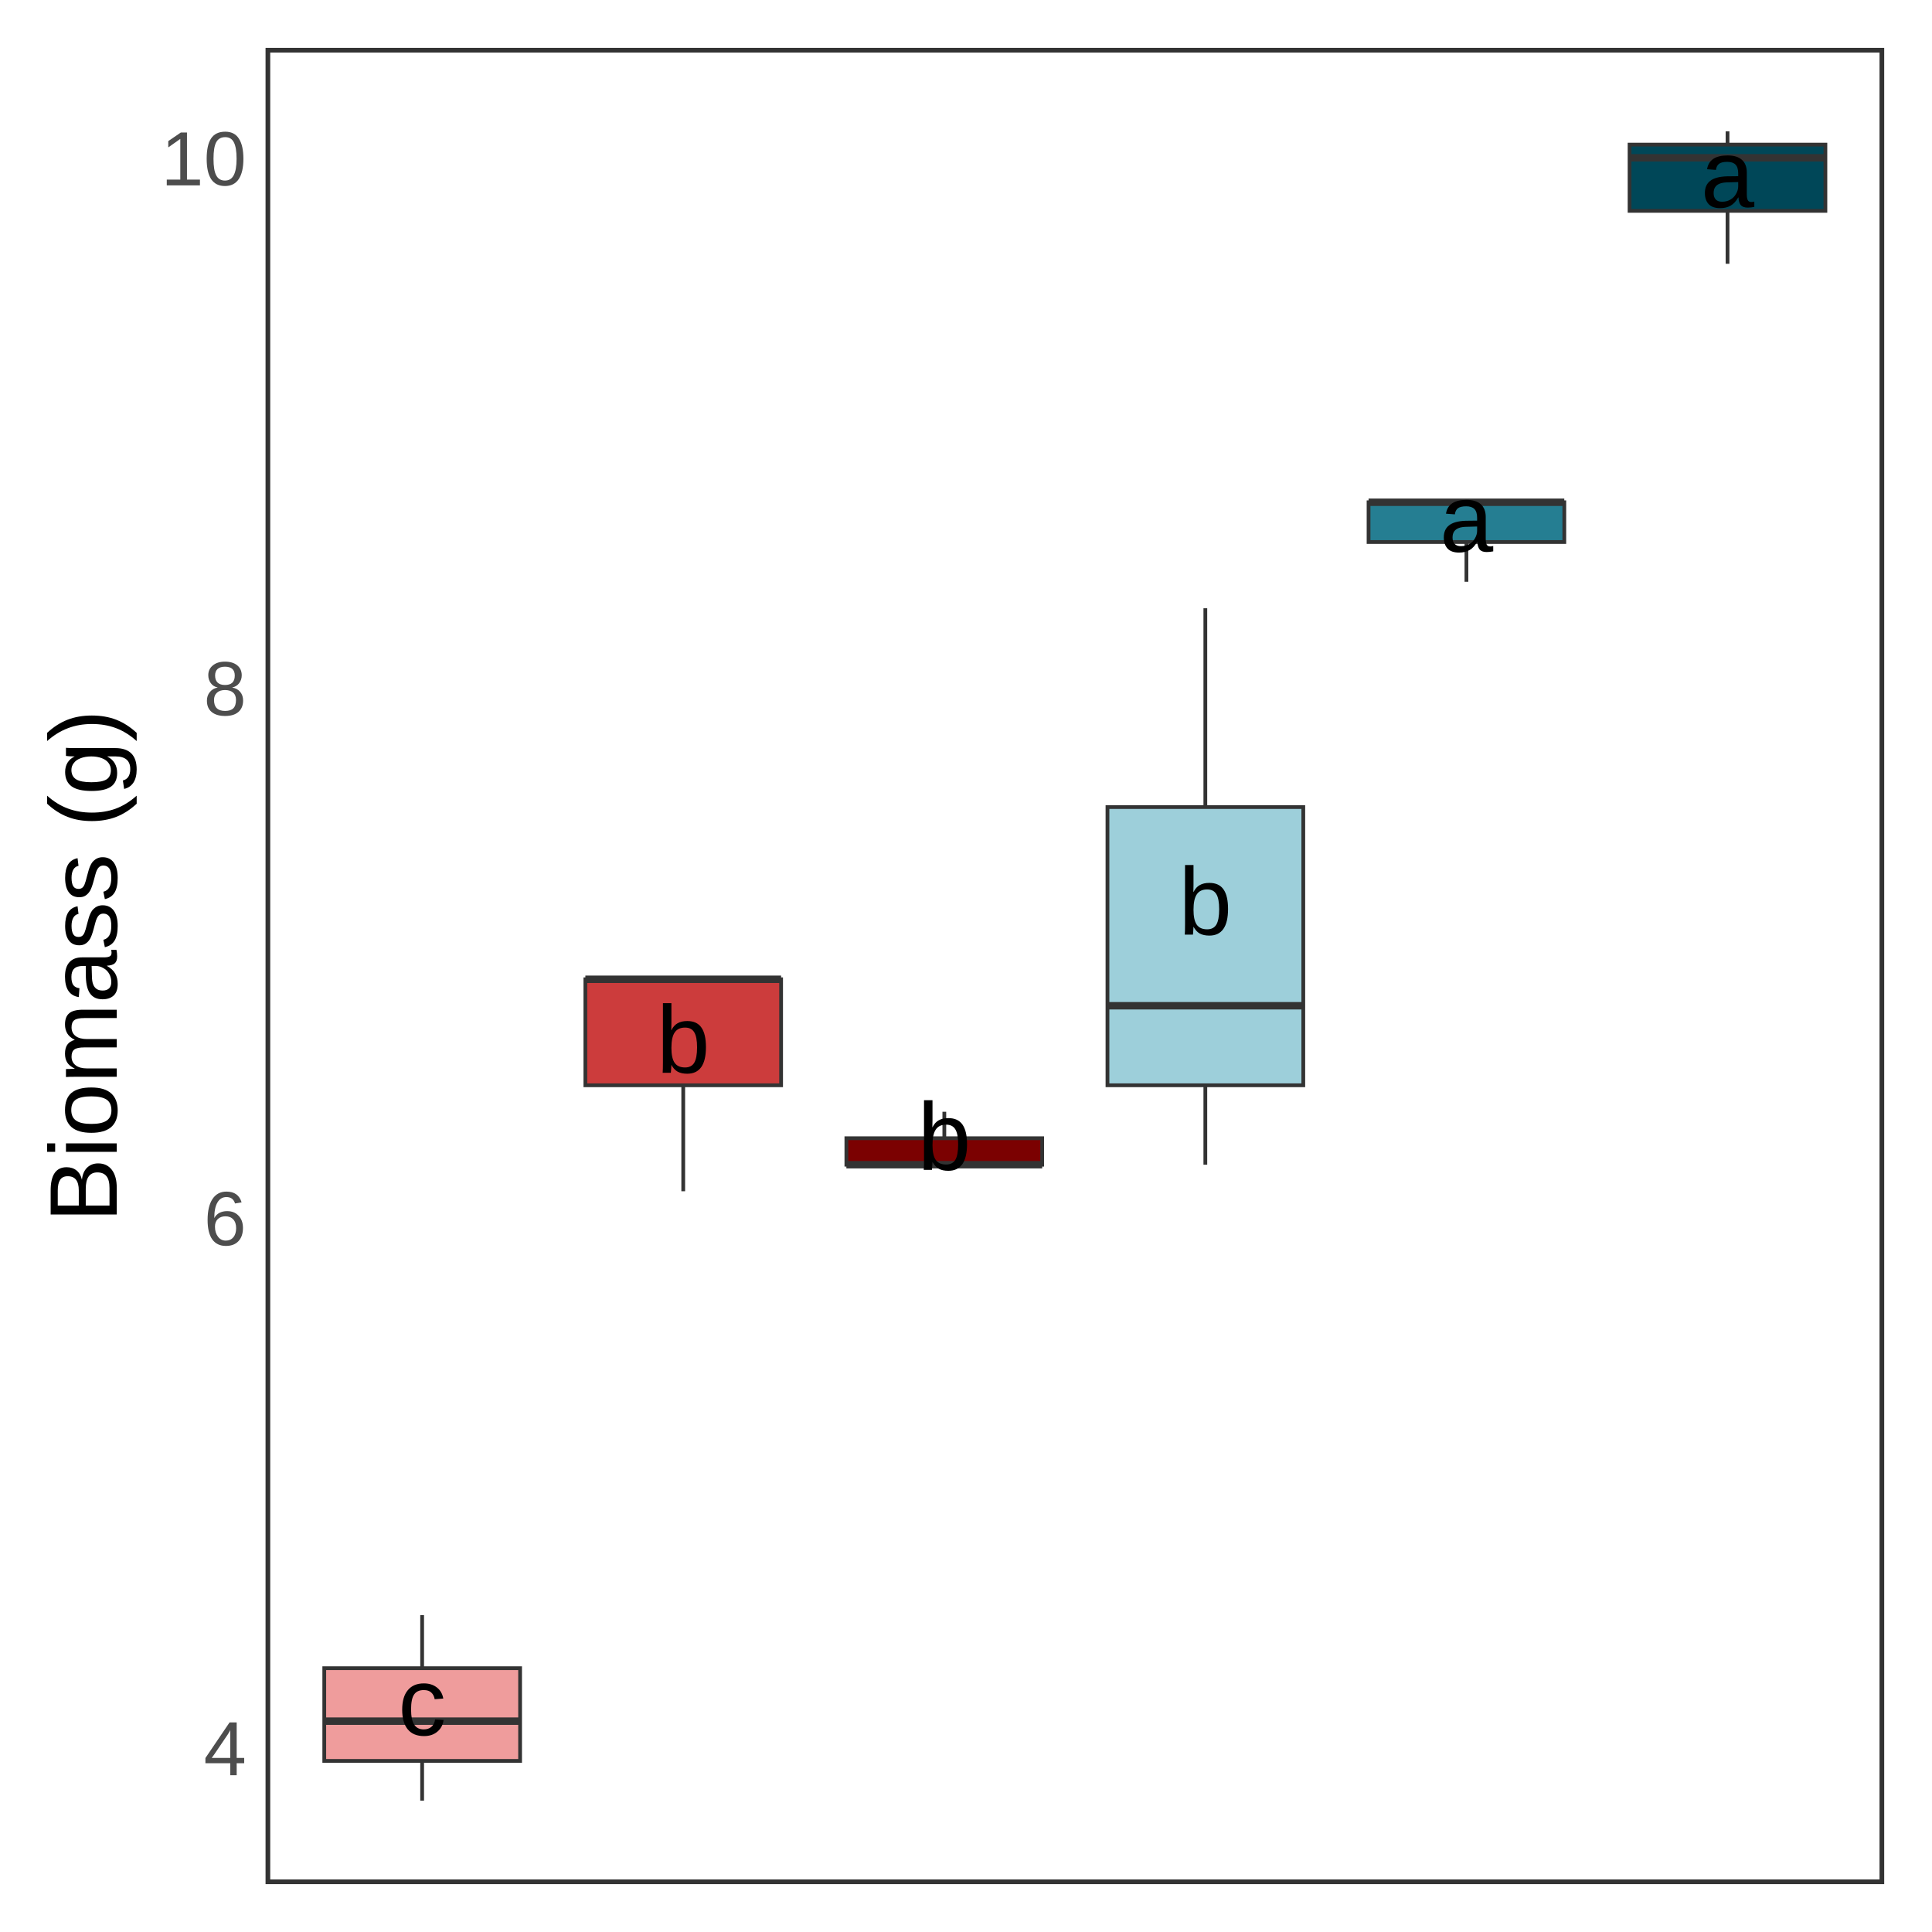
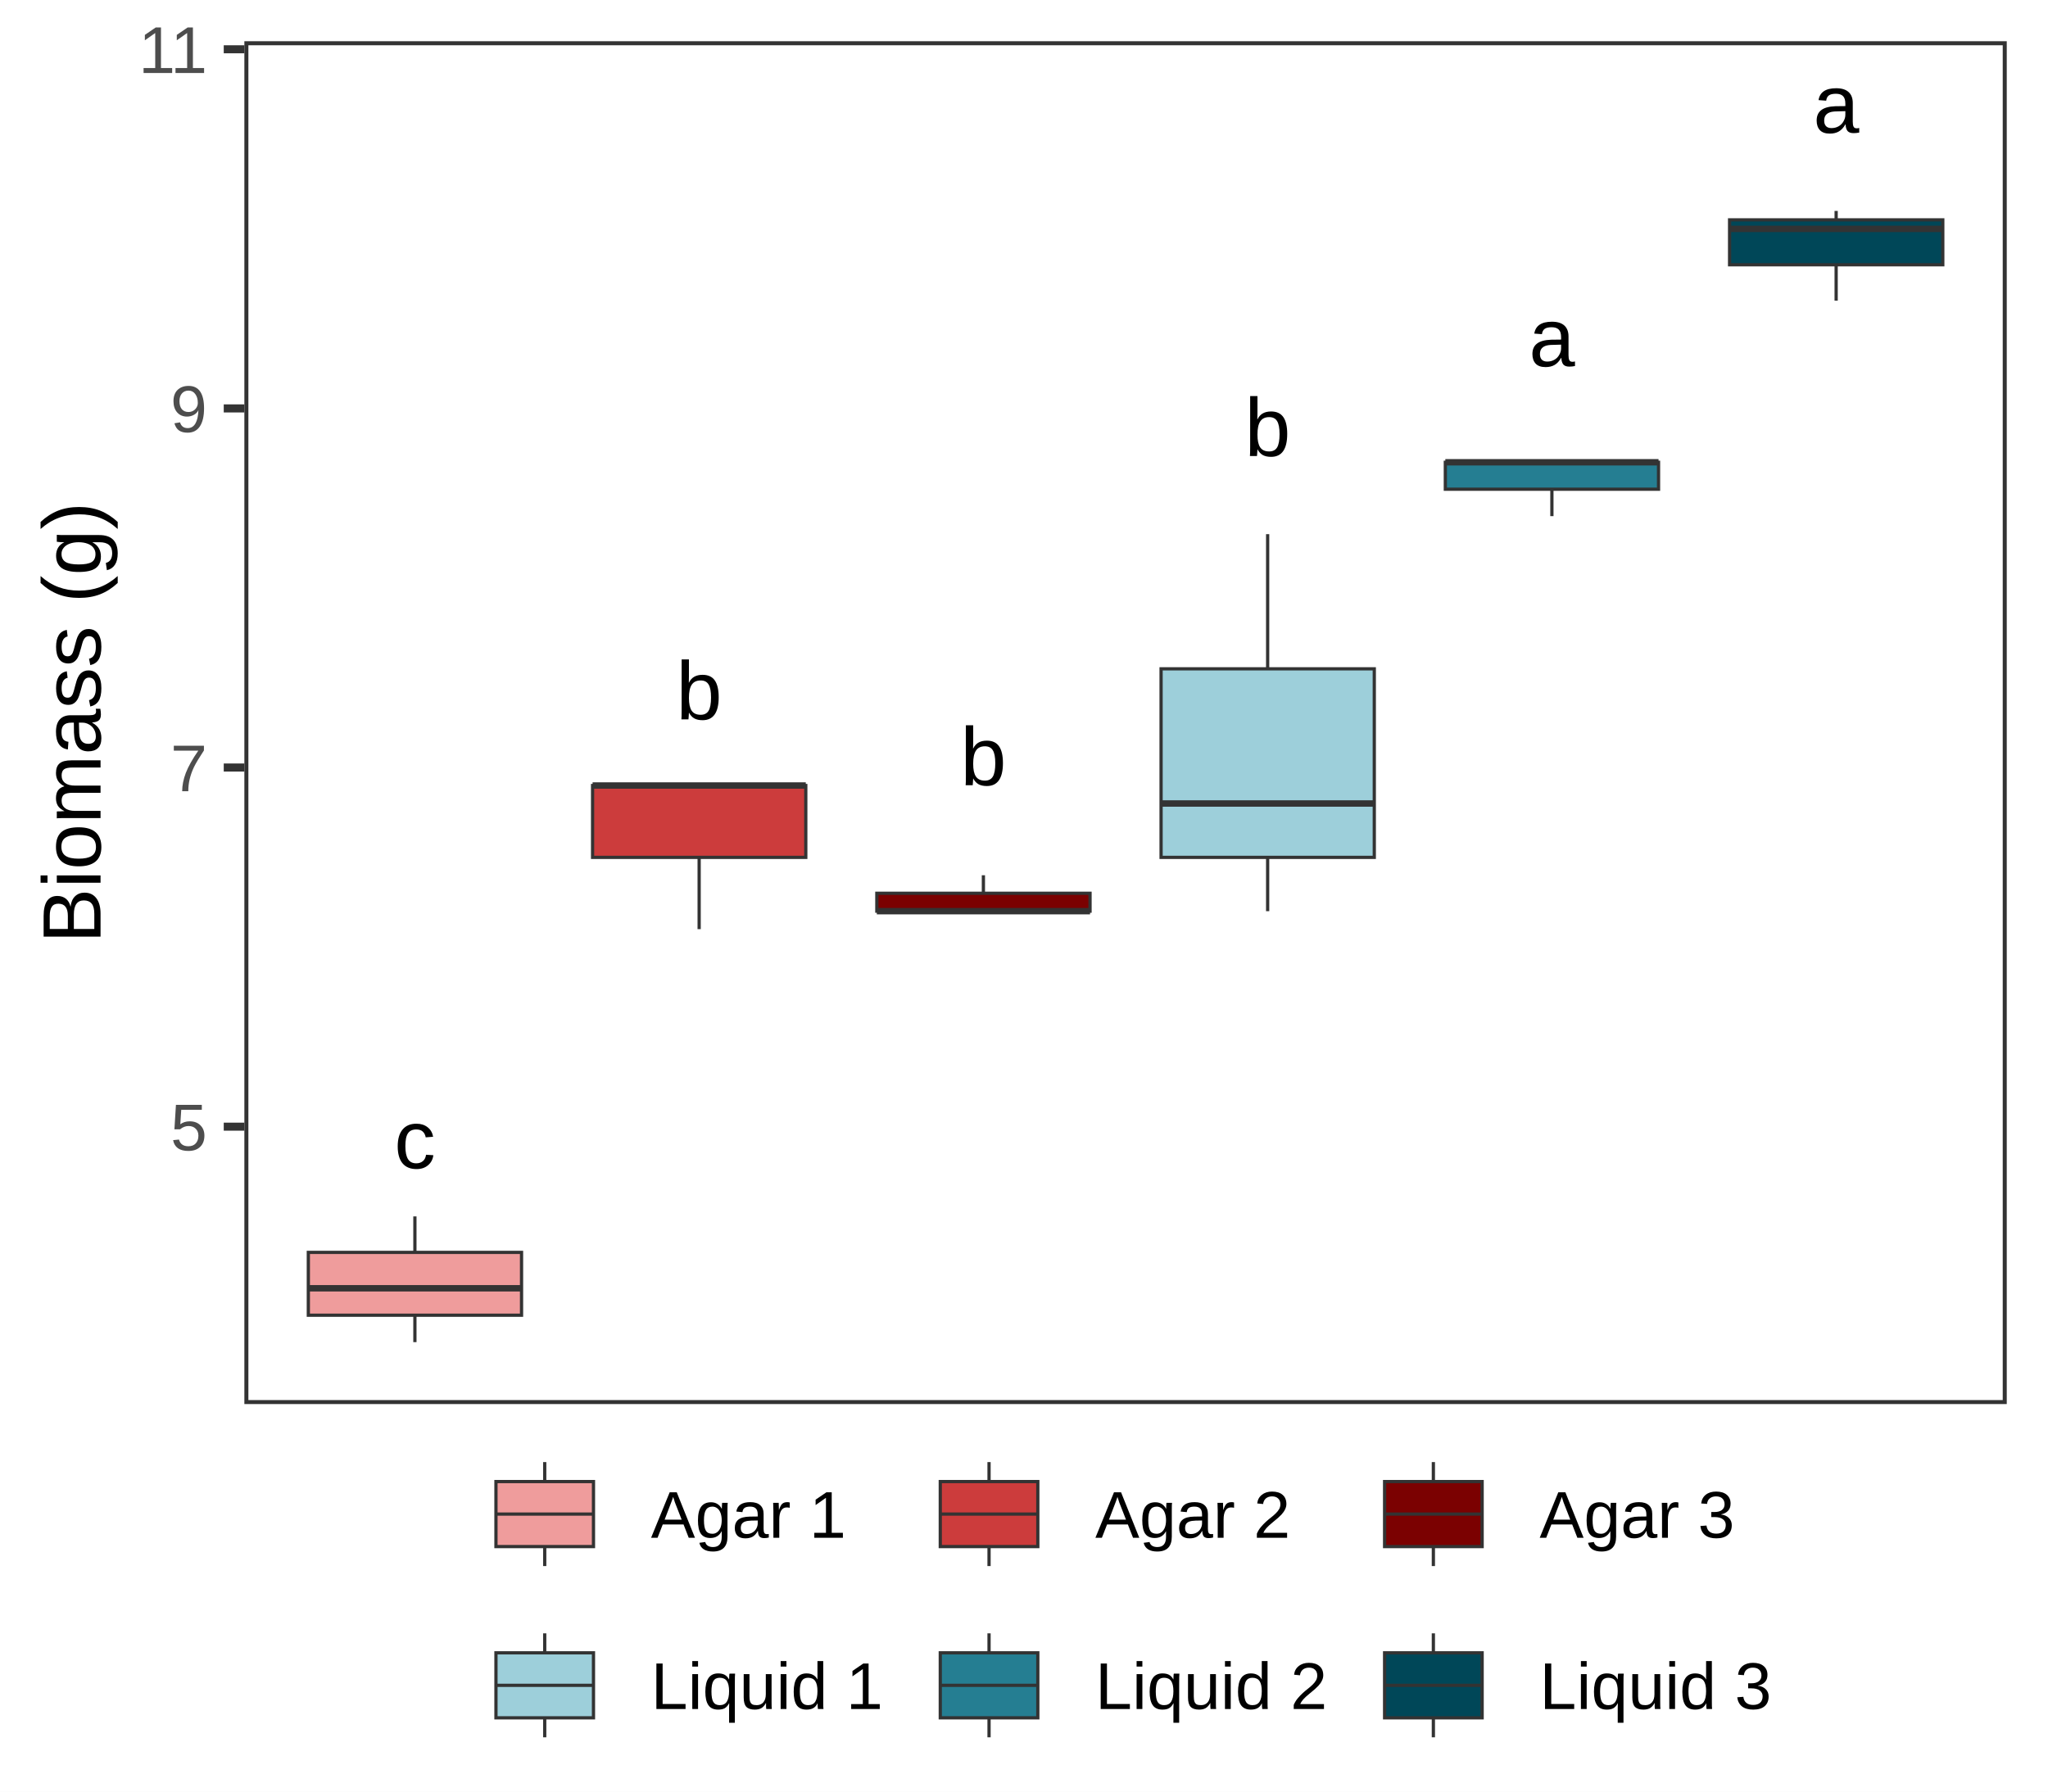
- <svg xmlns="http://www.w3.org/2000/svg" width="221.10pt" height="221.10pt" viewBox="0 0 221.10 221.10">
+ <svg xmlns="http://www.w3.org/2000/svg" width="272.13pt" height="238.11pt" viewBox="0 0 272.13 238.11">
  <g class="svglite">
    <defs>
      <style type="text/css">
    .svglite line, .svglite polyline, .svglite polygon, .svglite path, .svglite rect, .svglite circle {
      fill: none;
      stroke: #000000;
      stroke-linecap: round;
      stroke-linejoin: round;
      stroke-miterlimit: 10.00;
    }
    .svglite text {
      white-space: pre;
    }
    .svglite g.glyphgroup path {
      fill: inherit;
      stroke: none;
    }
  </style>
    </defs>
    <rect width="100%" height="100%" style="stroke: none; fill: #FFFFFF;" />
    <defs>
-       <clipPath id="cpMC4wMHwyMjEuMTB8MC4wMHwyMjEuMTA=">
-         <rect x="0.00" y="0.00" width="221.10" height="221.10" />
+       <clipPath id="cpMC4wMHwyNzIuMTN8MC4wMHwyMzguMTE=">
+         <rect x="0.00" y="0.00" width="272.13" height="238.11" />
      </clipPath>
    </defs>
-     <g clip-path="url(#cpMC4wMHwyMjEuMTB8MC4wMHwyMjEuMTA=)">
-       <rect x="-0" y="0.00" width="221.10" height="221.10" style="stroke-width: 1.07; stroke: #FFFFFF; fill: #FFFFFF;" />
+     <g clip-path="url(#cpMC4wMHwyNzIuMTN8MC4wMHwyMzguMTE=)">
+       <rect x="0" y="0.00" width="272.13" height="238.11" style="stroke-width: 1.07; stroke: #FFFFFF; fill: #FFFFFF;" />
    </g>
    <defs>
-       <clipPath id="cpMzAuMzl8MjE1LjYyfDUuNDh8MjE1LjYy">
-         <rect x="30.39" y="5.48" width="185.24" height="210.14" />
+       <clipPath id="cpMzIuNDd8MjY2LjY1fDUuNDh8MTg2LjYx">
+         <rect x="32.47" y="5.48" width="234.18" height="181.13" />
      </clipPath>
    </defs>
-     <g clip-path="url(#cpMzAuMzl8MjE1LjYyfDUuNDh8MjE1LjYy)">
-       <rect x="30.39" y="5.48" width="185.24" height="210.14" style="stroke-width: 1.07; stroke: none; fill: #FFFFFF;" />
-       <line x1="48.31" y1="190.91" x2="48.31" y2="184.84" style="stroke-width: 0.43; stroke: #333333; stroke-linecap: butt;" />
-       <line x1="48.31" y1="201.52" x2="48.31" y2="206.07" style="stroke-width: 0.43; stroke: #333333; stroke-linecap: butt;" />
-       <polygon points="37.11,190.91 37.11,201.52 59.52,201.52 59.52,190.91 37.11,190.91 " style="stroke-width: 0.43; stroke: #333333; stroke-linecap: butt; stroke-linejoin: miter; fill: #EF9C9C;" />
-       <line x1="37.11" y1="196.97" x2="59.52" y2="196.97" style="stroke-width: 0.85; stroke: #333333; stroke-linecap: butt; stroke-linejoin: miter;" />
-       <line x1="78.19" y1="112.07" x2="78.19" y2="112.07" style="stroke-width: 0.43; stroke: #333333; stroke-linecap: butt;" />
-       <line x1="78.19" y1="124.20" x2="78.19" y2="136.33" style="stroke-width: 0.43; stroke: #333333; stroke-linecap: butt;" />
-       <polygon points="66.99,112.07 66.99,124.20 89.39,124.20 89.39,112.07 66.99,112.07 " style="stroke-width: 0.43; stroke: #333333; stroke-linecap: butt; stroke-linejoin: miter; fill: #CC3C3C;" />
-       <line x1="66.99" y1="112.07" x2="89.39" y2="112.07" style="stroke-width: 0.85; stroke: #333333; stroke-linecap: butt; stroke-linejoin: miter;" />
-       <line x1="108.07" y1="130.26" x2="108.07" y2="127.23" style="stroke-width: 0.43; stroke: #333333; stroke-linecap: butt;" />
-       <line x1="108.07" y1="133.29" x2="108.07" y2="133.29" style="stroke-width: 0.43; stroke: #333333; stroke-linecap: butt;" />
-       <polygon points="96.86,130.26 96.86,133.29 119.27,133.29 119.27,130.26 96.86,130.26 " style="stroke-width: 0.43; stroke: #333333; stroke-linecap: butt; stroke-linejoin: miter; fill: #7B0101;" />
-       <line x1="96.86" y1="133.29" x2="119.27" y2="133.29" style="stroke-width: 0.85; stroke: #333333; stroke-linecap: butt; stroke-linejoin: miter;" />
-       <line x1="137.94" y1="92.36" x2="137.94" y2="69.61" style="stroke-width: 0.43; stroke: #333333; stroke-linecap: butt;" />
-       <line x1="137.94" y1="124.20" x2="137.94" y2="133.29" style="stroke-width: 0.43; stroke: #333333; stroke-linecap: butt;" />
-       <polygon points="126.74,92.36 126.74,124.20 149.15,124.20 149.15,92.36 126.74,92.36 " style="stroke-width: 0.43; stroke: #333333; stroke-linecap: butt; stroke-linejoin: miter; fill: #9DCFDA;" />
-       <line x1="126.74" y1="115.10" x2="149.15" y2="115.10" style="stroke-width: 0.85; stroke: #333333; stroke-linecap: butt; stroke-linejoin: miter;" />
-       <line x1="167.82" y1="57.48" x2="167.82" y2="57.48" style="stroke-width: 0.43; stroke: #333333; stroke-linecap: butt;" />
-       <line x1="167.82" y1="62.03" x2="167.82" y2="66.58" style="stroke-width: 0.43; stroke: #333333; stroke-linecap: butt;" />
-       <polygon points="156.62,57.48 156.62,62.03 179.02,62.03 179.02,57.48 156.62,57.48 " style="stroke-width: 0.43; stroke: #333333; stroke-linecap: butt; stroke-linejoin: miter; fill: #257E92;" />
-       <line x1="156.62" y1="57.48" x2="179.02" y2="57.48" style="stroke-width: 0.85; stroke: #333333; stroke-linecap: butt; stroke-linejoin: miter;" />
-       <line x1="197.70" y1="16.55" x2="197.70" y2="15.03" style="stroke-width: 0.43; stroke: #333333; stroke-linecap: butt;" />
-       <line x1="197.70" y1="24.13" x2="197.70" y2="30.19" style="stroke-width: 0.43; stroke: #333333; stroke-linecap: butt;" />
-       <polygon points="186.49,16.55 186.49,24.13 208.90,24.13 208.90,16.55 186.49,16.55 " style="stroke-width: 0.43; stroke: #333333; stroke-linecap: butt; stroke-linejoin: miter; fill: #004758;" />
-       <line x1="186.49" y1="18.06" x2="208.90" y2="18.06" style="stroke-width: 0.85; stroke: #333333; stroke-linecap: butt; stroke-linejoin: miter;" />
-       <text x="48.31" y="198.57" text-anchor="middle" style="font-size: 11.00px; font-family: &quot;Arial&quot;;" textLength="5.50px" lengthAdjust="spacingAndGlyphs">c</text>
-       <text x="78.19" y="122.77" text-anchor="middle" style="font-size: 11.00px; font-family: &quot;Arial&quot;;" textLength="6.12px" lengthAdjust="spacingAndGlyphs">b</text>
-       <text x="108.07" y="133.88" text-anchor="middle" style="font-size: 11.00px; font-family: &quot;Arial&quot;;" textLength="6.12px" lengthAdjust="spacingAndGlyphs">b</text>
-       <text x="137.94" y="106.96" text-anchor="middle" style="font-size: 11.00px; font-family: &quot;Arial&quot;;" textLength="6.12px" lengthAdjust="spacingAndGlyphs">b</text>
-       <text x="167.82" y="63.13" text-anchor="middle" style="font-size: 11.00px; font-family: &quot;Arial&quot;;" textLength="6.12px" lengthAdjust="spacingAndGlyphs">a</text>
-       <text x="197.70" y="23.71" text-anchor="middle" style="font-size: 11.00px; font-family: &quot;Arial&quot;;" textLength="6.12px" lengthAdjust="spacingAndGlyphs">a</text>
-       <rect x="30.39" y="5.48" width="185.24" height="210.14" style="stroke-width: 1.07; stroke: #333333;" />
+     <g clip-path="url(#cpMzIuNDd8MjY2LjY1fDUuNDh8MTg2LjYx)">
+       <rect x="32.47" y="5.48" width="234.18" height="181.13" style="stroke-width: 1.07; stroke: none; fill: #FFFFFF;" />
+       <line x1="55.13" y1="166.45" x2="55.13" y2="161.67" style="stroke-width: 0.43; stroke: #333333; stroke-linecap: butt;" />
+       <line x1="55.13" y1="174.80" x2="55.13" y2="178.38" style="stroke-width: 0.43; stroke: #333333; stroke-linecap: butt;" />
+       <polygon points="40.97,166.45 40.97,174.80 69.30,174.80 69.30,166.45 40.97,166.45 " style="stroke-width: 0.43; stroke: #333333; stroke-linecap: butt; stroke-linejoin: miter; fill: #EF9C9C;" />
+       <line x1="40.97" y1="171.22" x2="69.30" y2="171.22" style="stroke-width: 0.85; stroke: #333333; stroke-linecap: butt; stroke-linejoin: miter;" />
+       <line x1="92.90" y1="104.40" x2="92.90" y2="104.40" style="stroke-width: 0.43; stroke: #333333; stroke-linecap: butt;" />
+       <line x1="92.90" y1="113.95" x2="92.90" y2="123.49" style="stroke-width: 0.43; stroke: #333333; stroke-linecap: butt;" />
+       <polygon points="78.74,104.40 78.74,113.95 107.07,113.95 107.07,104.40 78.74,104.40 " style="stroke-width: 0.43; stroke: #333333; stroke-linecap: butt; stroke-linejoin: miter; fill: #CC3C3C;" />
+       <line x1="78.74" y1="104.40" x2="107.07" y2="104.40" style="stroke-width: 0.85; stroke: #333333; stroke-linecap: butt; stroke-linejoin: miter;" />
+       <line x1="130.67" y1="118.72" x2="130.67" y2="116.33" style="stroke-width: 0.43; stroke: #333333; stroke-linecap: butt;" />
+       <line x1="130.67" y1="121.10" x2="130.67" y2="121.10" style="stroke-width: 0.43; stroke: #333333; stroke-linecap: butt;" />
+       <polygon points="116.51,118.72 116.51,121.10 144.84,121.10 144.84,118.72 116.51,118.72 " style="stroke-width: 0.43; stroke: #333333; stroke-linecap: butt; stroke-linejoin: miter; fill: #7B0101;" />
+       <line x1="116.51" y1="121.10" x2="144.84" y2="121.10" style="stroke-width: 0.85; stroke: #333333; stroke-linecap: butt; stroke-linejoin: miter;" />
+       <line x1="168.44" y1="88.89" x2="168.44" y2="70.99" style="stroke-width: 0.43; stroke: #333333; stroke-linecap: butt;" />
+       <line x1="168.44" y1="113.95" x2="168.44" y2="121.10" style="stroke-width: 0.43; stroke: #333333; stroke-linecap: butt;" />
+       <polygon points="154.28,88.89 154.28,113.95 182.61,113.95 182.61,88.89 154.28,88.89 " style="stroke-width: 0.43; stroke: #333333; stroke-linecap: butt; stroke-linejoin: miter; fill: #9DCFDA;" />
+       <line x1="154.28" y1="106.79" x2="182.61" y2="106.79" style="stroke-width: 0.85; stroke: #333333; stroke-linecap: butt; stroke-linejoin: miter;" />
+       <line x1="206.21" y1="61.44" x2="206.21" y2="61.44" style="stroke-width: 0.43; stroke: #333333; stroke-linecap: butt;" />
+       <line x1="206.21" y1="65.02" x2="206.21" y2="68.60" style="stroke-width: 0.43; stroke: #333333; stroke-linecap: butt;" />
+       <polygon points="192.05,61.44 192.05,65.02 220.38,65.02 220.38,61.44 192.05,61.44 " style="stroke-width: 0.43; stroke: #333333; stroke-linecap: butt; stroke-linejoin: miter; fill: #257E92;" />
+       <line x1="192.05" y1="61.44" x2="220.38" y2="61.44" style="stroke-width: 0.85; stroke: #333333; stroke-linecap: butt; stroke-linejoin: miter;" />
+       <line x1="243.98" y1="29.22" x2="243.98" y2="28.03" style="stroke-width: 0.43; stroke: #333333; stroke-linecap: butt;" />
+       <line x1="243.98" y1="35.19" x2="243.98" y2="39.96" style="stroke-width: 0.43; stroke: #333333; stroke-linecap: butt;" />
+       <polygon points="229.82,29.22 229.82,35.19 258.15,35.19 258.15,29.22 229.82,29.22 " style="stroke-width: 0.43; stroke: #333333; stroke-linecap: butt; stroke-linejoin: miter; fill: #004758;" />
+       <line x1="229.82" y1="30.42" x2="258.15" y2="30.42" style="stroke-width: 0.85; stroke: #333333; stroke-linecap: butt; stroke-linejoin: miter;" />
+       <text x="55.13" y="155.27" text-anchor="middle" style="font-size: 11.00px; font-family: &quot;Arial&quot;;" textLength="5.50px" lengthAdjust="spacingAndGlyphs">c</text>
+       <text x="92.90" y="95.61" text-anchor="middle" style="font-size: 11.00px; font-family: &quot;Arial&quot;;" textLength="6.12px" lengthAdjust="spacingAndGlyphs">b</text>
+       <text x="130.67" y="104.36" text-anchor="middle" style="font-size: 11.00px; font-family: &quot;Arial&quot;;" textLength="6.12px" lengthAdjust="spacingAndGlyphs">b</text>
+       <text x="168.44" y="60.61" text-anchor="middle" style="font-size: 11.00px; font-family: &quot;Arial&quot;;" textLength="6.12px" lengthAdjust="spacingAndGlyphs">b</text>
+       <text x="206.21" y="48.68" text-anchor="middle" style="font-size: 11.00px; font-family: &quot;Arial&quot;;" textLength="6.12px" lengthAdjust="spacingAndGlyphs">a</text>
+       <text x="243.98" y="17.65" text-anchor="middle" style="font-size: 11.00px; font-family: &quot;Arial&quot;;" textLength="6.12px" lengthAdjust="spacingAndGlyphs">a</text>
+       <rect x="32.47" y="5.48" width="234.18" height="181.13" style="stroke-width: 1.07; stroke: #333333;" />
    </g>
-     <g clip-path="url(#cpMC4wMHwyMjEuMTB8MC4wMHwyMjEuMTA=)">
-       <text x="28.20" y="203.16" text-anchor="end" style="font-size: 8.80px;fill: #4D4D4D; font-family: &quot;Arial&quot;;" textLength="4.89px" lengthAdjust="spacingAndGlyphs">4</text>
-       <text x="28.20" y="142.51" text-anchor="end" style="font-size: 8.80px;fill: #4D4D4D; font-family: &quot;Arial&quot;;" textLength="4.89px" lengthAdjust="spacingAndGlyphs">6</text>
-       <text x="28.20" y="81.86" text-anchor="end" style="font-size: 8.80px;fill: #4D4D4D; font-family: &quot;Arial&quot;;" textLength="4.89px" lengthAdjust="spacingAndGlyphs">8</text>
-       <text x="28.20" y="21.21" text-anchor="end" style="font-size: 8.80px;fill: #4D4D4D; font-family: &quot;Arial&quot;;" textLength="9.78px" lengthAdjust="spacingAndGlyphs">10</text>
-       <text transform="translate(13.36,110.55) rotate(-90)" text-anchor="middle" style="font-size: 11.00px; font-family: &quot;Arial&quot;;" textLength="58.69px" lengthAdjust="spacingAndGlyphs">Biomass (g)</text>
+     <g clip-path="url(#cpMC4wMHwyNzIuMTN8MC4wMHwyMzguMTE=)">
+       <text x="27.54" y="152.89" text-anchor="end" style="font-size: 8.80px;fill: #4D4D4D; font-family: &quot;Arial&quot;;" textLength="4.89px" lengthAdjust="spacingAndGlyphs">5</text>
+       <text x="27.54" y="105.16" text-anchor="end" style="font-size: 8.80px;fill: #4D4D4D; font-family: &quot;Arial&quot;;" textLength="4.89px" lengthAdjust="spacingAndGlyphs">7</text>
+       <text x="27.54" y="57.43" text-anchor="end" style="font-size: 8.80px;fill: #4D4D4D; font-family: &quot;Arial&quot;;" textLength="4.89px" lengthAdjust="spacingAndGlyphs">9</text>
+       <text x="27.54" y="9.70" text-anchor="end" style="font-size: 8.80px;fill: #4D4D4D; font-family: &quot;Arial&quot;;" textLength="9.12px" lengthAdjust="spacingAndGlyphs">11</text>
+       <polyline points="29.73,149.74 32.47,149.74 " style="stroke-width: 1.07; stroke: #333333; stroke-linecap: butt;" />
+       <polyline points="29.73,102.01 32.47,102.01 " style="stroke-width: 1.07; stroke: #333333; stroke-linecap: butt;" />
+       <polyline points="29.73,54.28 32.47,54.28 " style="stroke-width: 1.07; stroke: #333333; stroke-linecap: butt;" />
+       <polyline points="29.73,6.55 32.47,6.55 " style="stroke-width: 1.07; stroke: #333333; stroke-linecap: butt;" />
+       <text transform="translate(13.36,96.05) rotate(-90)" text-anchor="middle" style="font-size: 11.00px; font-family: &quot;Arial&quot;;" textLength="58.69px" lengthAdjust="spacingAndGlyphs">Biomass (g)</text>
+       <rect x="63.74" y="197.57" width="171.63" height="35.06" style="stroke-width: 1.07; stroke: none; fill: #FFFFFF;" />
+       <rect x="63.74" y="192.59" width="17.28" height="17.28" style="stroke-width: 1.07; stroke: none; fill: #FFFFFF;" />
+       <polyline points="72.38,208.14 72.38,205.55 " style="stroke-width: 0.43; stroke: #333333; stroke-linecap: butt; stroke-linejoin: miter;" />
+       <polyline points="72.38,196.91 72.38,194.32 " style="stroke-width: 0.43; stroke: #333333; stroke-linecap: butt; stroke-linejoin: miter;" />
+       <rect x="65.90" y="196.91" width="12.96" height="8.64" style="stroke-width: 0.43; stroke: #333333; stroke-linecap: butt; stroke-linejoin: miter; fill: #EF9C9C;" />
+       <polyline points="65.90,201.23 78.86,201.23 " style="stroke-width: 0.43; stroke: #333333; stroke-linecap: butt; stroke-linejoin: miter;" />
+       <polyline points="72.38,208.14 72.38,208.14 " style="stroke-width: 0.43; stroke: #333333; stroke-linecap: butt; stroke-linejoin: miter;" />
+       <polyline points="72.38,194.32 72.38,194.32 " style="stroke-width: 0.43; stroke: #333333; stroke-linecap: butt; stroke-linejoin: miter;" />
+       <rect x="122.78" y="192.59" width="17.28" height="17.28" style="stroke-width: 1.07; stroke: none; fill: #FFFFFF;" />
+       <polyline points="131.42,208.14 131.42,205.55 " style="stroke-width: 0.43; stroke: #333333; stroke-linecap: butt; stroke-linejoin: miter;" />
+       <polyline points="131.42,196.91 131.42,194.32 " style="stroke-width: 0.43; stroke: #333333; stroke-linecap: butt; stroke-linejoin: miter;" />
+       <rect x="124.94" y="196.91" width="12.96" height="8.64" style="stroke-width: 0.43; stroke: #333333; stroke-linecap: butt; stroke-linejoin: miter; fill: #CC3C3C;" />
+       <polyline points="124.94,201.23 137.90,201.23 " style="stroke-width: 0.43; stroke: #333333; stroke-linecap: butt; stroke-linejoin: miter;" />
+       <polyline points="131.42,208.14 131.42,208.14 " style="stroke-width: 0.43; stroke: #333333; stroke-linecap: butt; stroke-linejoin: miter;" />
+       <polyline points="131.42,194.32 131.42,194.32 " style="stroke-width: 0.43; stroke: #333333; stroke-linecap: butt; stroke-linejoin: miter;" />
+       <rect x="181.82" y="192.59" width="17.28" height="17.28" style="stroke-width: 1.07; stroke: none; fill: #FFFFFF;" />
+       <polyline points="190.46,208.14 190.46,205.55 " style="stroke-width: 0.43; stroke: #333333; stroke-linecap: butt; stroke-linejoin: miter;" />
+       <polyline points="190.46,196.91 190.46,194.32 " style="stroke-width: 0.43; stroke: #333333; stroke-linecap: butt; stroke-linejoin: miter;" />
+       <rect x="183.98" y="196.91" width="12.96" height="8.64" style="stroke-width: 0.43; stroke: #333333; stroke-linecap: butt; stroke-linejoin: miter; fill: #7B0101;" />
+       <polyline points="183.98,201.23 196.94,201.23 " style="stroke-width: 0.43; stroke: #333333; stroke-linecap: butt; stroke-linejoin: miter;" />
+       <polyline points="190.46,208.14 190.46,208.14 " style="stroke-width: 0.43; stroke: #333333; stroke-linecap: butt; stroke-linejoin: miter;" />
+       <polyline points="190.46,194.32 190.46,194.32 " style="stroke-width: 0.43; stroke: #333333; stroke-linecap: butt; stroke-linejoin: miter;" />
+       <rect x="63.74" y="215.35" width="17.28" height="17.28" style="stroke-width: 1.07; stroke: none; fill: #FFFFFF;" />
+       <polyline points="72.38,230.90 72.38,228.31 " style="stroke-width: 0.43; stroke: #333333; stroke-linecap: butt; stroke-linejoin: miter;" />
+       <polyline points="72.38,219.67 72.38,217.08 " style="stroke-width: 0.43; stroke: #333333; stroke-linecap: butt; stroke-linejoin: miter;" />
+       <rect x="65.90" y="219.67" width="12.96" height="8.64" style="stroke-width: 0.43; stroke: #333333; stroke-linecap: butt; stroke-linejoin: miter; fill: #9DCFDA;" />
+       <polyline points="65.90,223.99 78.86,223.99 " style="stroke-width: 0.43; stroke: #333333; stroke-linecap: butt; stroke-linejoin: miter;" />
+       <polyline points="72.38,230.90 72.38,230.90 " style="stroke-width: 0.43; stroke: #333333; stroke-linecap: butt; stroke-linejoin: miter;" />
+       <polyline points="72.38,217.08 72.38,217.08 " style="stroke-width: 0.43; stroke: #333333; stroke-linecap: butt; stroke-linejoin: miter;" />
+       <rect x="122.78" y="215.35" width="17.28" height="17.28" style="stroke-width: 1.07; stroke: none; fill: #FFFFFF;" />
+       <polyline points="131.42,230.90 131.42,228.31 " style="stroke-width: 0.43; stroke: #333333; stroke-linecap: butt; stroke-linejoin: miter;" />
+       <polyline points="131.42,219.67 131.42,217.08 " style="stroke-width: 0.43; stroke: #333333; stroke-linecap: butt; stroke-linejoin: miter;" />
+       <rect x="124.94" y="219.67" width="12.96" height="8.64" style="stroke-width: 0.43; stroke: #333333; stroke-linecap: butt; stroke-linejoin: miter; fill: #257E92;" />
+       <polyline points="124.94,223.99 137.90,223.99 " style="stroke-width: 0.43; stroke: #333333; stroke-linecap: butt; stroke-linejoin: miter;" />
+       <polyline points="131.42,230.90 131.42,230.90 " style="stroke-width: 0.43; stroke: #333333; stroke-linecap: butt; stroke-linejoin: miter;" />
+       <polyline points="131.42,217.08 131.42,217.08 " style="stroke-width: 0.43; stroke: #333333; stroke-linecap: butt; stroke-linejoin: miter;" />
+       <rect x="181.82" y="215.35" width="17.28" height="17.28" style="stroke-width: 1.07; stroke: none; fill: #FFFFFF;" />
+       <polyline points="190.46,230.90 190.46,228.31 " style="stroke-width: 0.43; stroke: #333333; stroke-linecap: butt; stroke-linejoin: miter;" />
+       <polyline points="190.46,219.67 190.46,217.08 " style="stroke-width: 0.43; stroke: #333333; stroke-linecap: butt; stroke-linejoin: miter;" />
+       <rect x="183.98" y="219.67" width="12.96" height="8.64" style="stroke-width: 0.43; stroke: #333333; stroke-linecap: butt; stroke-linejoin: miter; fill: #004758;" />
+       <polyline points="183.98,223.99 196.94,223.99 " style="stroke-width: 0.43; stroke: #333333; stroke-linecap: butt; stroke-linejoin: miter;" />
+       <polyline points="190.46,230.90 190.46,230.90 " style="stroke-width: 0.43; stroke: #333333; stroke-linecap: butt; stroke-linejoin: miter;" />
+       <polyline points="190.46,217.08 190.46,217.08 " style="stroke-width: 0.43; stroke: #333333; stroke-linecap: butt; stroke-linejoin: miter;" />
+       <text x="86.50" y="204.38" style="font-size: 8.80px; font-family: &quot;Arial&quot;;" textLength="25.91px" lengthAdjust="spacingAndGlyphs">Agar 1</text>
+       <text x="145.54" y="204.38" style="font-size: 8.80px; font-family: &quot;Arial&quot;;" textLength="25.91px" lengthAdjust="spacingAndGlyphs">Agar 2</text>
+       <text x="204.58" y="204.38" style="font-size: 8.80px; font-family: &quot;Arial&quot;;" textLength="25.91px" lengthAdjust="spacingAndGlyphs">Agar 3</text>
+       <text x="86.50" y="227.14" style="font-size: 8.80px; font-family: &quot;Arial&quot;;" textLength="30.80px" lengthAdjust="spacingAndGlyphs">Liquid 1</text>
+       <text x="145.54" y="227.14" style="font-size: 8.80px; font-family: &quot;Arial&quot;;" textLength="30.80px" lengthAdjust="spacingAndGlyphs">Liquid 2</text>
+       <text x="204.58" y="227.14" style="font-size: 8.80px; font-family: &quot;Arial&quot;;" textLength="30.80px" lengthAdjust="spacingAndGlyphs">Liquid 3</text>
    </g>
  </g>
</svg>
